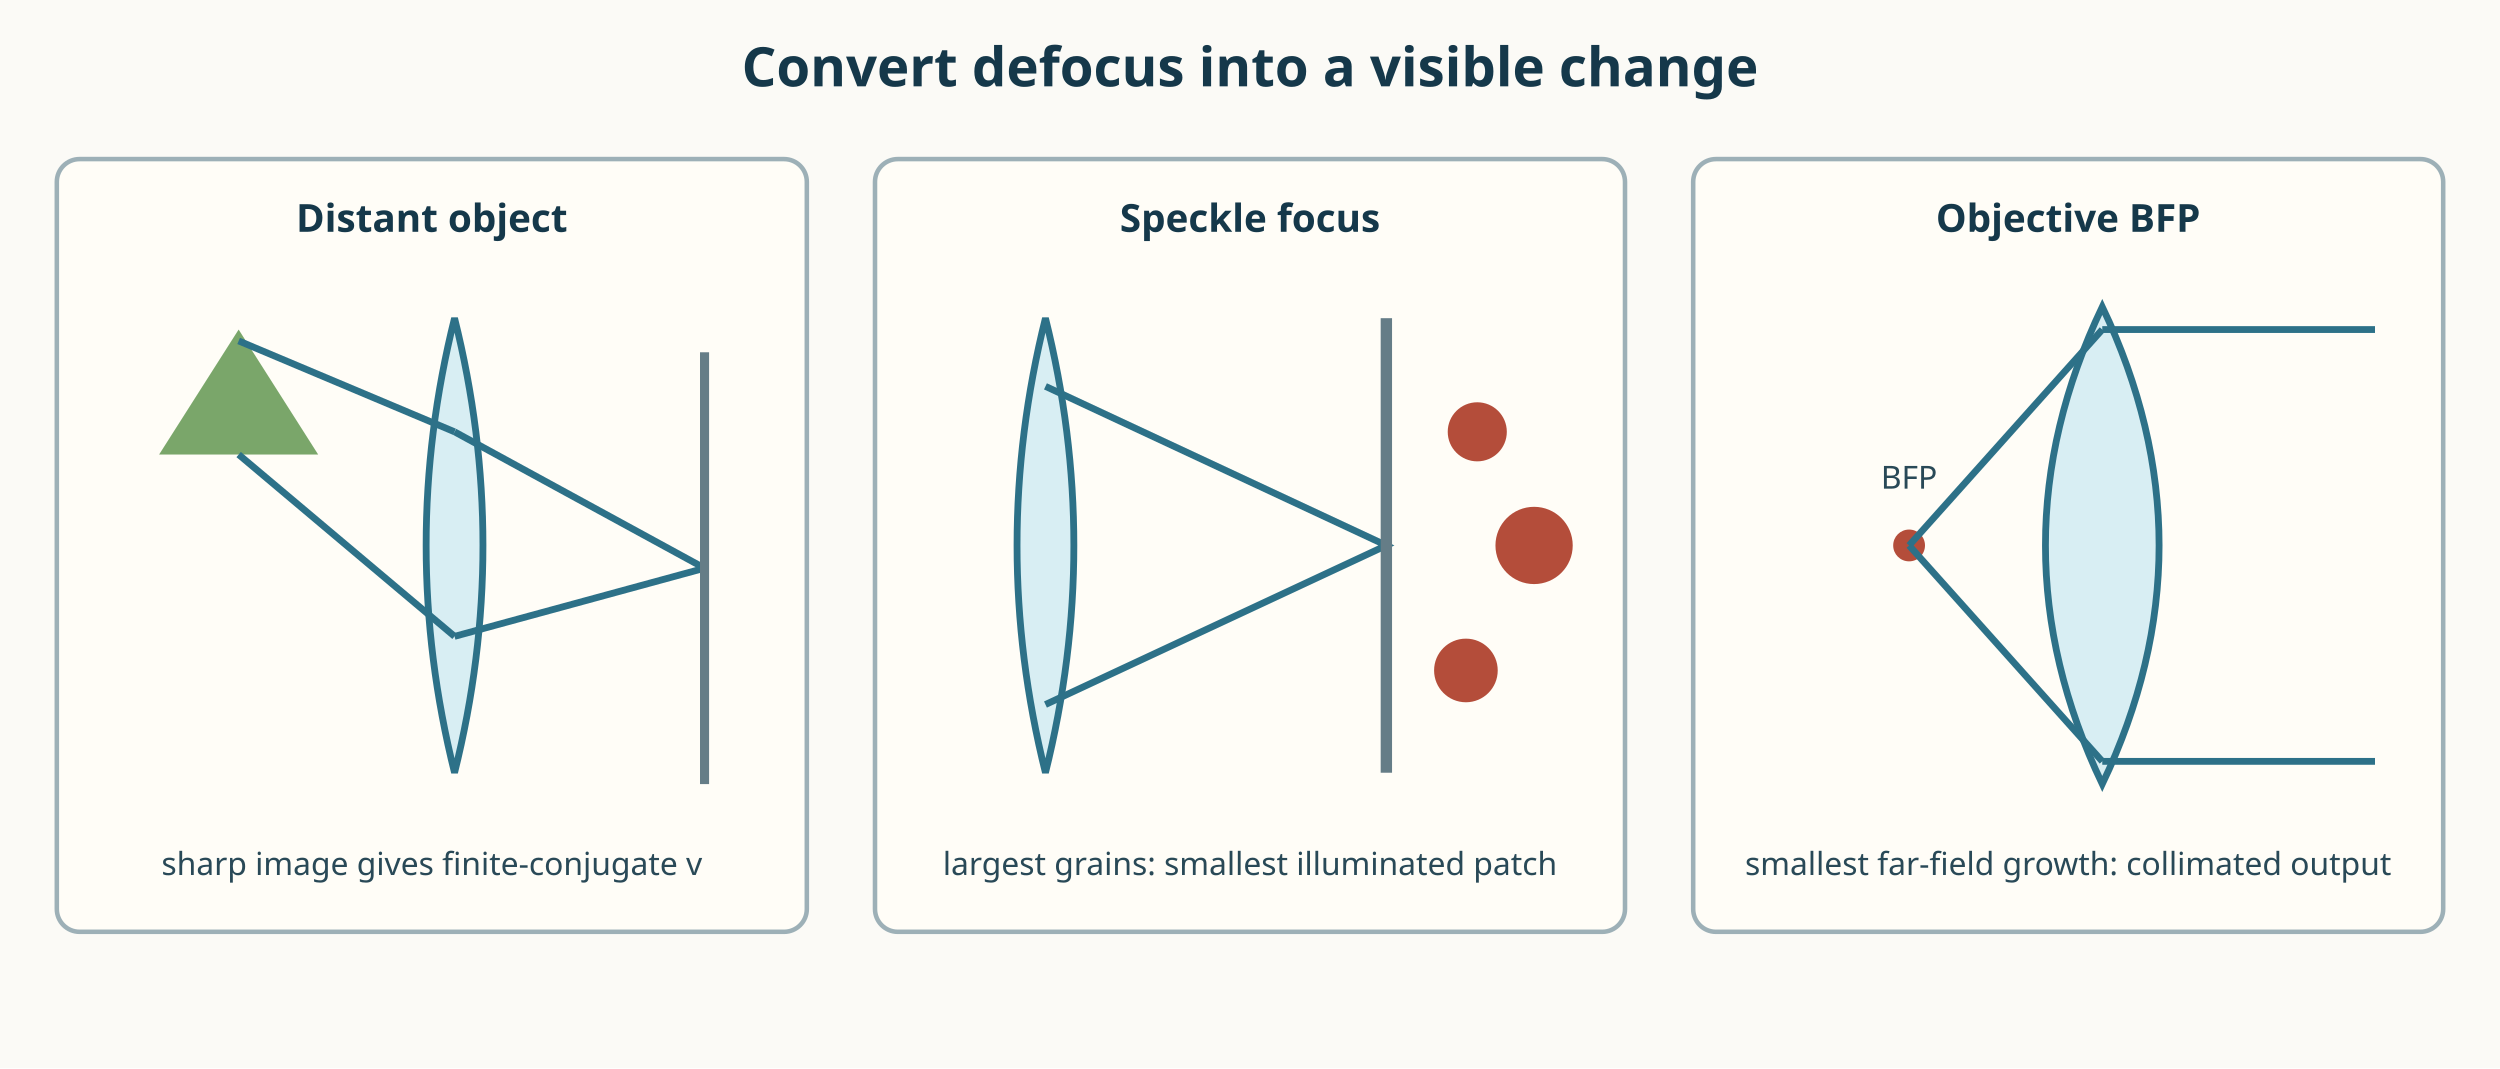
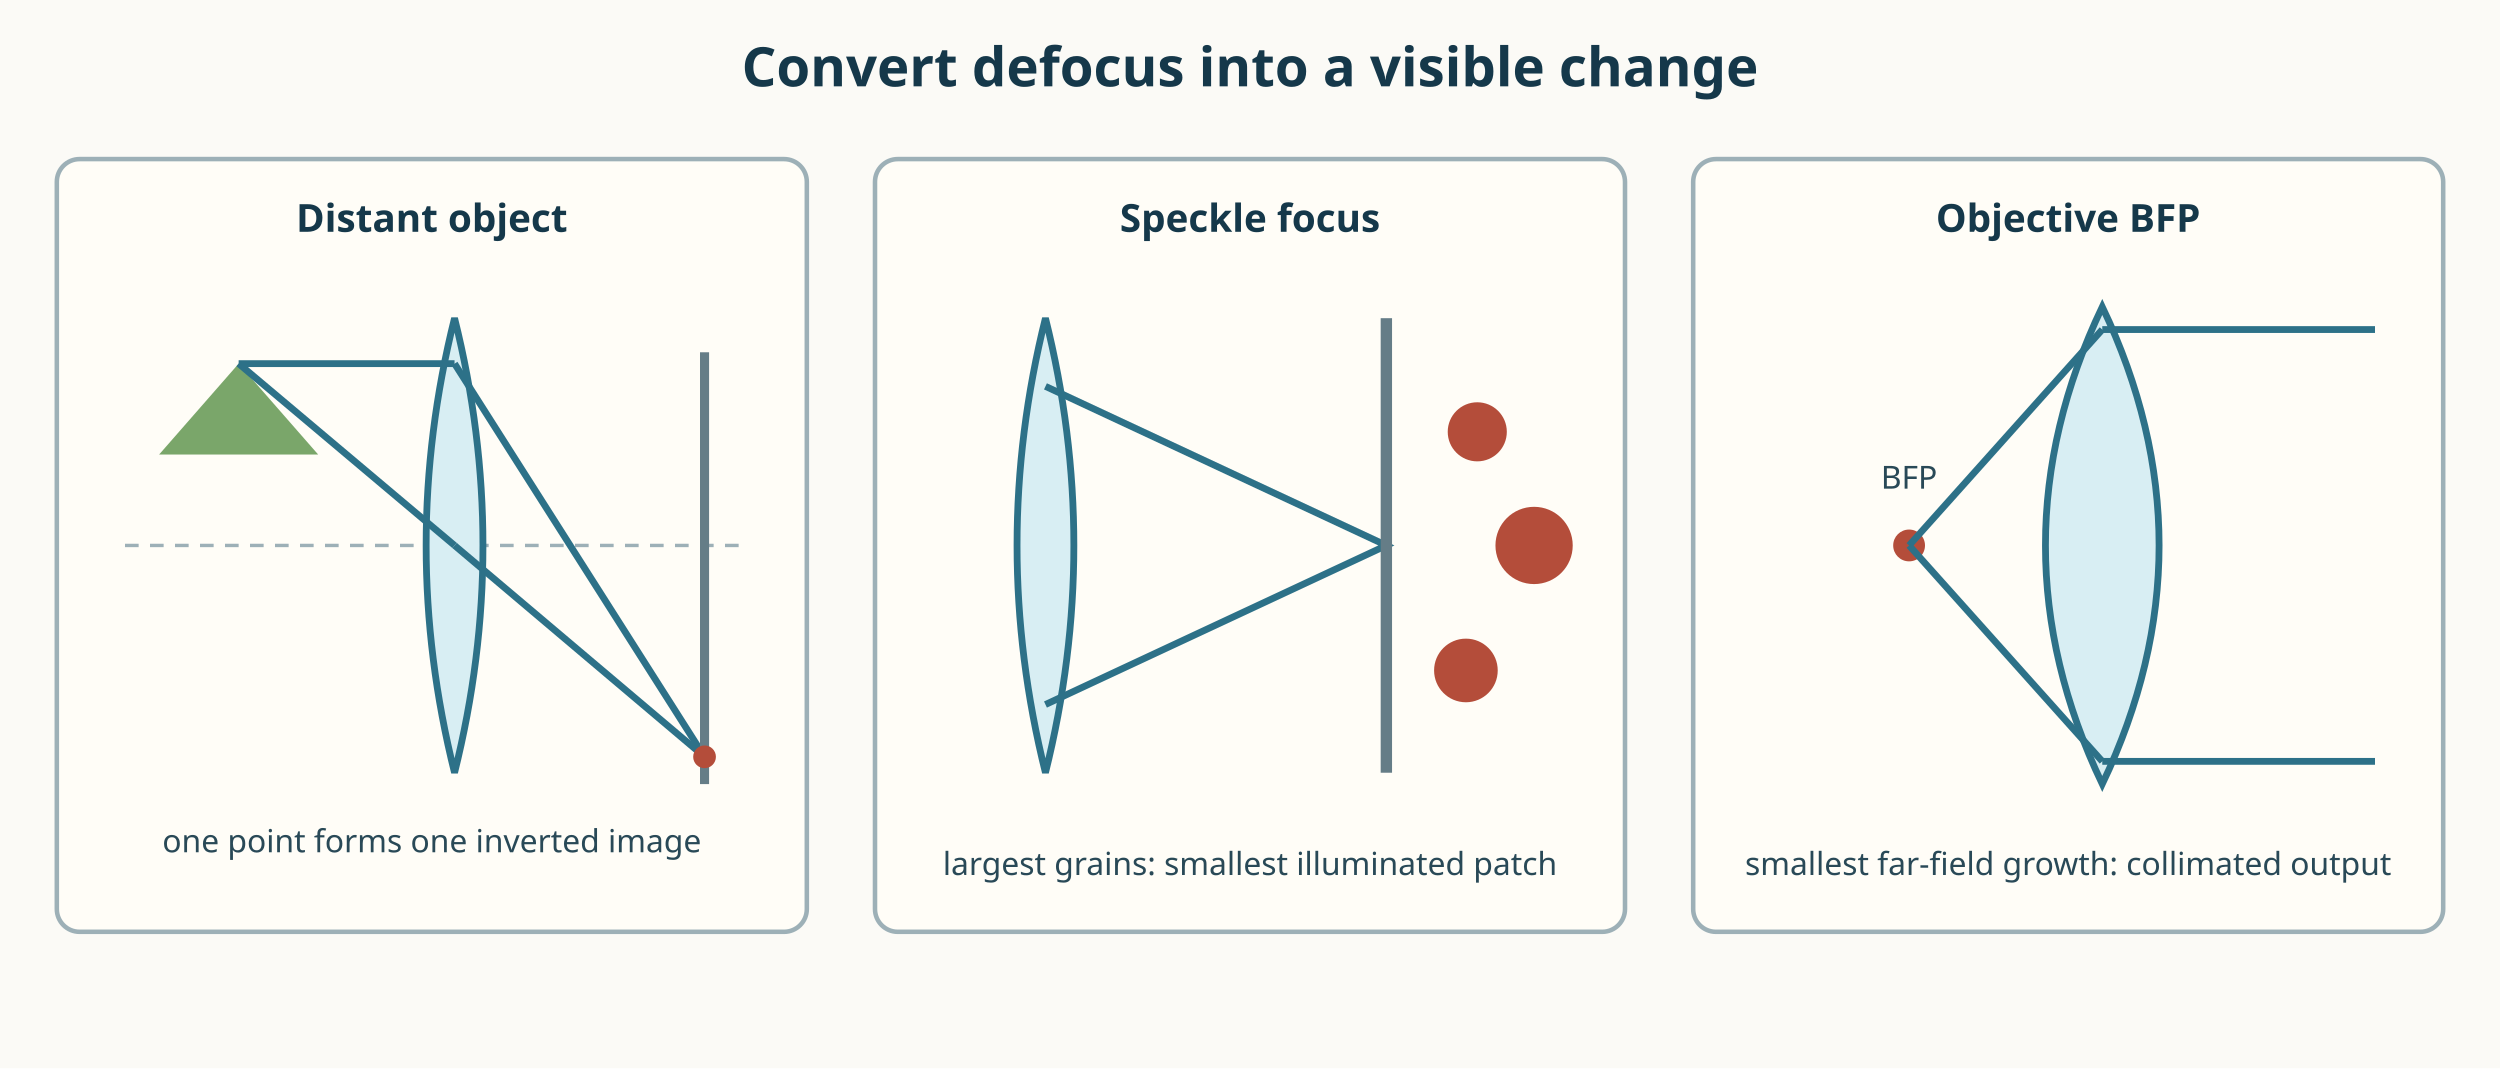
<svg xmlns="http://www.w3.org/2000/svg" viewBox="0 0 1100 470" role="img" aria-labelledby="title desc">
  <defs>
    <style>.t{font:700 24px sans-serif;fill:#15384a}.h{font:700 17px sans-serif;fill:#15384a}.l{font:14px sans-serif;fill:#294957}.b{stroke:#2d7188;stroke-width:3;fill:none}.lens{fill:#d8eef3;stroke:#2d7188;stroke-width:3}.panel{fill:#fffdf7;stroke:#9db0b7;stroke-width:2}</style>
  </defs>
  <rect width="1100" height="470" fill="#fbfaf6" />
  <text x="550" y="38" text-anchor="middle" class="t">Convert defocus into a visible change</text>
  <g transform="translate(25,70)">
    <rect width="330" height="340" rx="10" class="panel" />
    <text x="165" y="32" text-anchor="middle" class="h">Distant object</text>
-     <path d="M45 130l35-55 35 55z" fill="#7aa66a" />
+     <line x1="30" y1="170" x2="305" y2="170" stroke="#9db0b7" stroke-width="1.5" stroke-dasharray="6 5" />
+     <path d="M45 130l35-40 35 40z" fill="#7aa66a" />
    <path d="M175 70Q150 170 175 270Q200 170 175 70z" class="lens" />
-     <line x1="80" y1="80" x2="175" y2="120" class="b" />
-     <line x1="80" y1="130" x2="175" y2="210" class="b" />
-     <line x1="175" y1="120" x2="285" y2="180" class="b" />
-     <line x1="175" y1="210" x2="285" y2="180" class="b" />
+     <line x1="80" y1="90" x2="175" y2="90" class="b" />
+     <line x1="175" y1="90" x2="285" y2="263" class="b" />
+     <line x1="80" y1="90" x2="175" y2="170" class="b" />
+     <line x1="175" y1="170" x2="285" y2="263" class="b" />
    <line x1="285" y1="85" x2="285" y2="275" stroke="#657d87" stroke-width="4" />
-     <text x="165" y="315" text-anchor="middle" class="l">sharp image gives finite-conjugate v</text>
+     <circle cx="285" cy="263" r="5" fill="#b44d3a" />
+     <text x="165" y="305" text-anchor="middle" class="l">one point forms one inverted image</text>
  </g>
  <g transform="translate(385,70)">
    <rect width="330" height="340" rx="10" class="panel" />
    <text x="165" y="32" text-anchor="middle" class="h">Speckle focus</text>
    <path d="M75 70Q50 170 75 270Q100 170 75 70z" class="lens" />
    <path d="M75 100L225 170L75 240" class="b" />
    <line x1="225" y1="70" x2="225" y2="270" stroke="#657d87" stroke-width="5" />
    <g fill="#b44d3a">
      <circle cx="265" cy="120" r="13" />
      <circle cx="290" cy="170" r="17" />
      <circle cx="260" cy="225" r="14" />
    </g>
    <text x="165" y="315" text-anchor="middle" class="l">largest grains: smallest illuminated patch</text>
  </g>
  <g transform="translate(745,70)">
    <rect width="330" height="340" rx="10" class="panel" />
    <text x="165" y="32" text-anchor="middle" class="h">Objective BFP</text>
    <circle cx="95" cy="170" r="7" fill="#b44d3a" />
    <path d="M180 65Q130 170 180 275Q230 170 180 65z" class="lens" />
    <line x1="95" y1="170" x2="180" y2="75" class="b" />
    <line x1="95" y1="170" x2="180" y2="265" class="b" />
    <line x1="180" y1="75" x2="300" y2="75" class="b" />
    <line x1="180" y1="265" x2="300" y2="265" class="b" />
    <text x="95" y="145" text-anchor="middle" class="l">BFP</text>
    <text x="165" y="315" text-anchor="middle" class="l">smallest far-field growth: collimated output</text>
  </g>
</svg>
